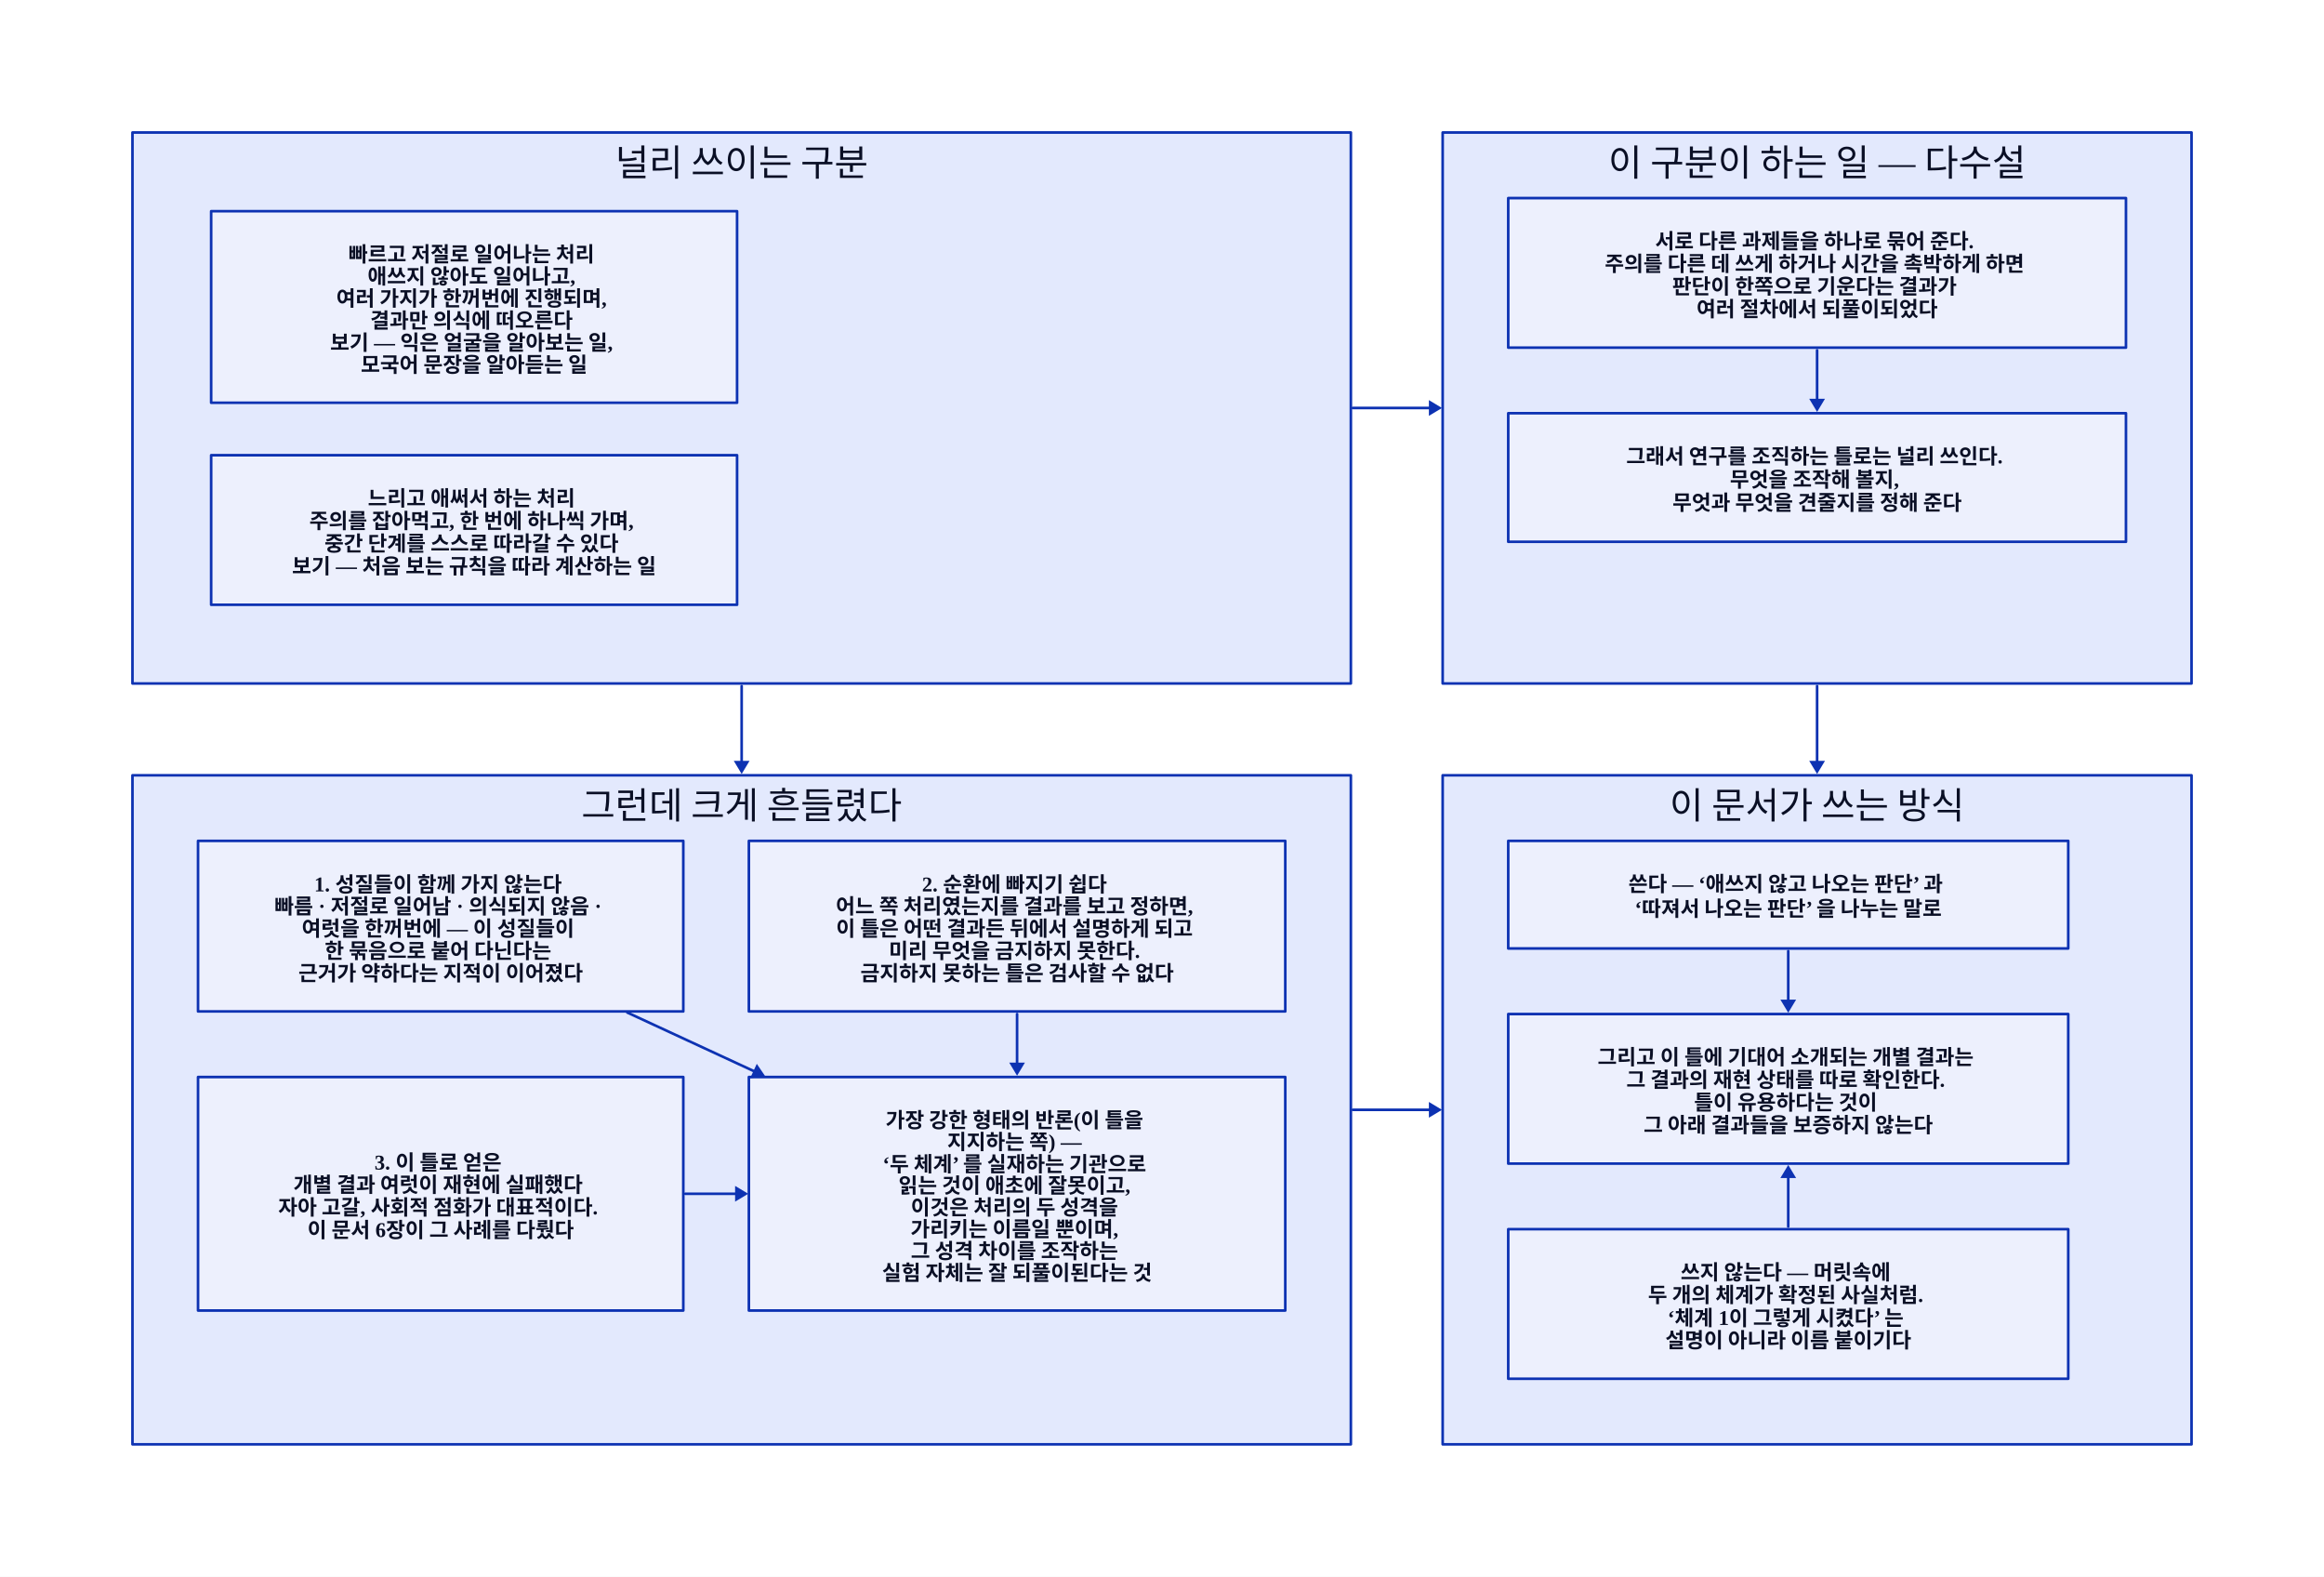
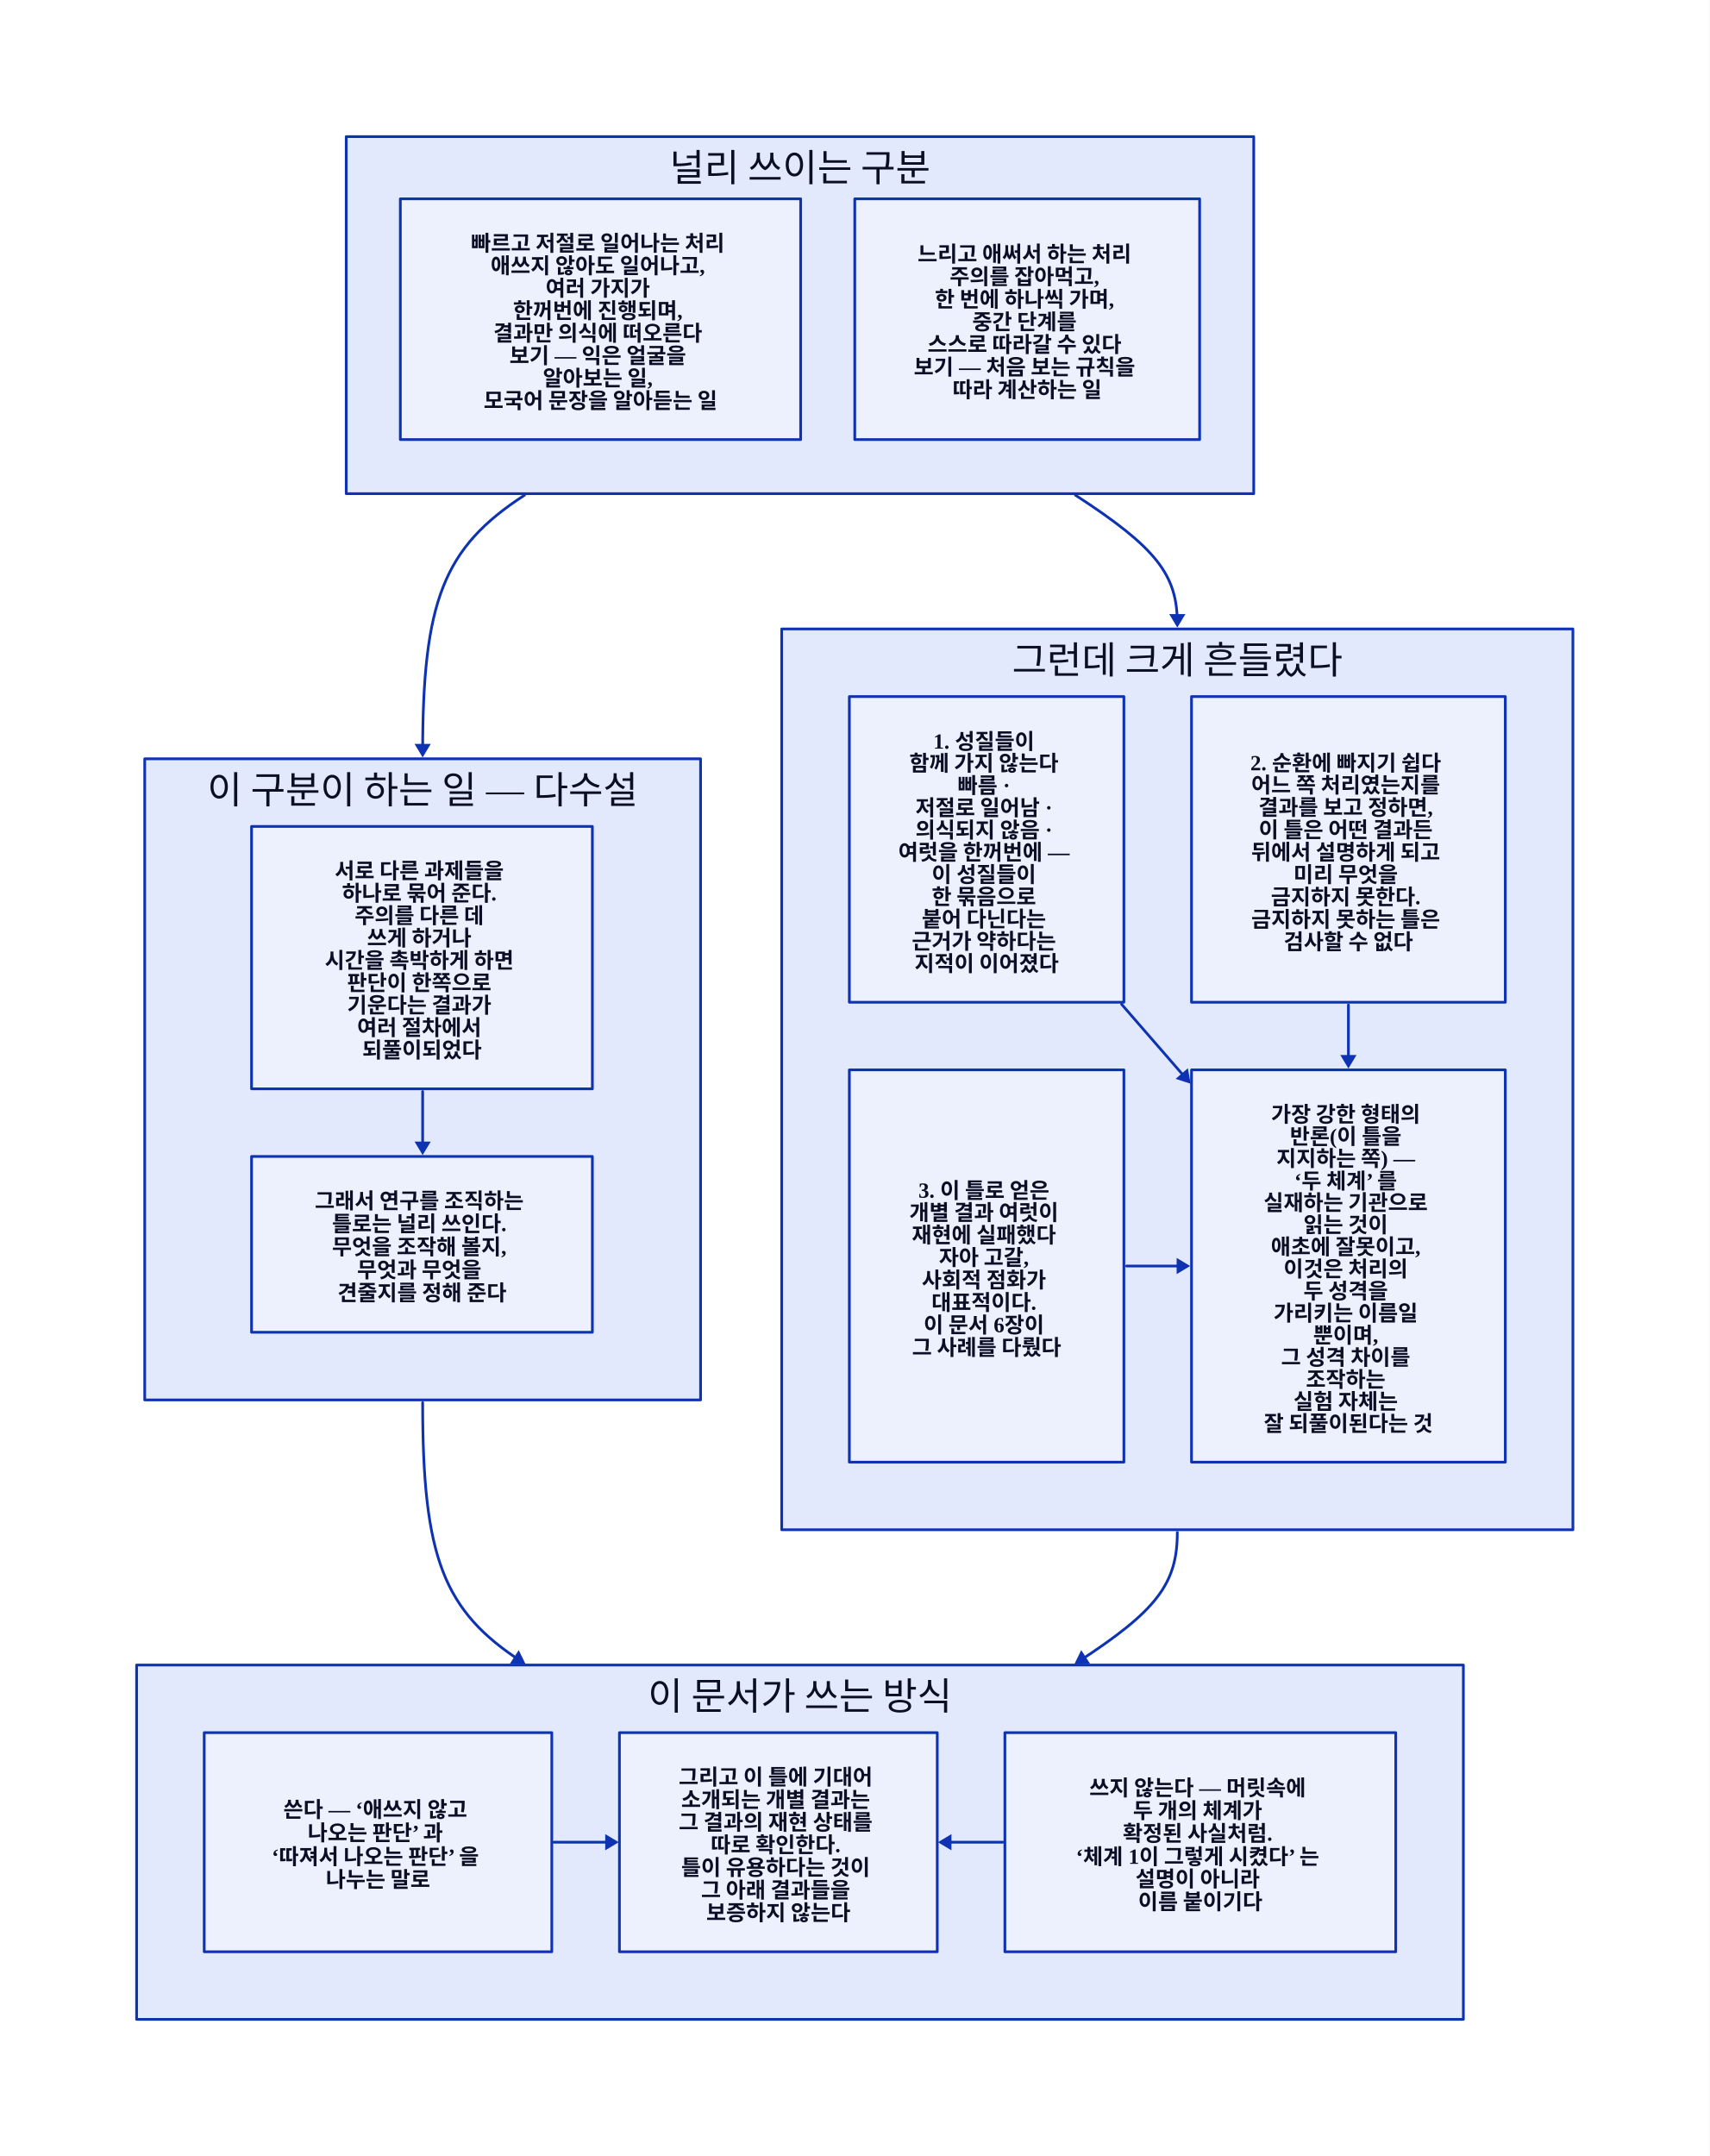
- <svg xmlns="http://www.w3.org/2000/svg" width="1772" height="1202" class="d2-2538473579 d2-svg" viewBox="-101 -101 1772 1202">
-   <rect width="1772" height="1202" x="-101" y="-101" rx="0" style="fill:#fff" />
-   <style>.d2-2538473579 .text-bold{font-weight:700}.connection,.shape{stroke-linejoin:round}.shape{shape-rendering:geometricPrecision}.connection{stroke-linecap:round}.d2-2538473579 .fill-N1{fill:#0a0f25}.d2-2538473579 .fill-B4{fill:#e3e9fd}.d2-2538473579 .fill-B5{fill:#edf0fd}.d2-2538473579 .stroke-B1{stroke:#0d32b2}.s0{stroke-width:2}.s1{text-anchor:middle;font-size:28px}.s2{text-anchor:middle;font-size:16px}</style>
-   <g>
-     <g class="shape">
-       <path d="M0 0h929v420H0z" class="stroke-B1 fill-B4 s0" />
-     </g>
-     <text x="464.5" y="33" class="fill-N1 s1">널리 쓰이는 구분</text>
-   </g>
-   <g>
-     <g class="shape">
-       <path d="M999 0h571v420H999z" class="stroke-B1 fill-B4 s0" />
-     </g>
-     <text x="1284.5" y="33" class="fill-N1 s1">이 구분이 하는 일 — 다수설</text>
-   </g>
-   <g>
-     <g class="shape">
-       <path d="M0 490h929v510H0z" class="stroke-B1 fill-B4 s0" />
-     </g>
-     <text x="464.5" y="523" class="fill-N1 s1">그런데 크게 흔들렸다</text>
-   </g>
-   <g>
-     <g class="shape">
-       <path d="M999 490h571v510H999z" class="stroke-B1 fill-B4 s0" />
-     </g>
-     <text x="1284.5" y="523" class="fill-N1 s1">이 문서가 쓰는 방식</text>
-   </g>
-   <g>
-     <g class="shape">
-       <path d="M60 60h401v146H60z" class="stroke-B1 fill-B5 s0" />
-     </g>
-     <text x="260.5" y="98.5" class="text-bold fill-N1 s2">
-       <tspan x="260.5" dy="0">빠르고 저절로 일어나는 처리</tspan>
-       <tspan x="260.5" dy="16.833">애쓰지 않아도 일어나고,</tspan>
-       <tspan x="260.5" dy="16.833">여러 가지가 한꺼번에 진행되며,</tspan>
-       <tspan x="260.5" dy="16.833">결과만 의식에 떠오른다</tspan>
-       <tspan x="260.5" dy="16.833">보기 — 익은 얼굴을 알아보는 일,</tspan>
-       <tspan x="260.5" dy="16.833">모국어 문장을 알아듣는 일</tspan>
-     </text>
-   </g>
-   <g>
-     <g class="shape">
-       <path d="M60 246h401v114H60z" class="stroke-B1 fill-B5 s0" />
-     </g>
-     <text x="260.5" y="284.5" class="text-bold fill-N1 s2">
-       <tspan x="260.5" dy="0">느리고 애써서 하는 처리</tspan>
-       <tspan x="260.5" dy="17.25">주의를 잡아먹고, 한 번에 하나씩 가며,</tspan>
-       <tspan x="260.5" dy="17.25">중간 단계를 스스로 따라갈 수 있다</tspan>
-       <tspan x="260.5" dy="17.25">보기 — 처음 보는 규칙을 따라 계산하는 일</tspan>
-     </text>
-   </g>
-   <g>
-     <g class="shape">
-       <path d="M1049 50h471v114h-471z" class="stroke-B1 fill-B5 s0" />
-     </g>
-     <text x="1284.5" y="88.5" class="text-bold fill-N1 s2">
-       <tspan x="1284.5" dy="0">서로 다른 과제들을 하나로 묶어 준다.</tspan>
-       <tspan x="1284.5" dy="17.25">주의를 다른 데 쓰게 하거나 시간을 촉박하게 하면</tspan>
-       <tspan x="1284.5" dy="17.25">판단이 한쪽으로 기운다는 결과가</tspan>
-       <tspan x="1284.5" dy="17.25">여러 절차에서 되풀이되었다</tspan>
-     </text>
-   </g>
-   <g>
-     <g class="shape">
-       <path d="M1049 214h471v98h-471z" class="stroke-B1 fill-B5 s0" />
-     </g>
-     <text x="1284.5" y="252.5" class="text-bold fill-N1 s2">
-       <tspan x="1284.5" dy="0">그래서 연구를 조직하는 틀로는 널리 쓰인다.</tspan>
-       <tspan x="1284.5" dy="17.667">무엇을 조작해 볼지,</tspan>
-       <tspan x="1284.5" dy="17.667">무엇과 무엇을 견줄지를 정해 준다</tspan>
-     </text>
-   </g>
-   <g>
-     <g class="shape">
-       <path d="M50 540h370v130H50z" class="stroke-B1 fill-B5 s0" />
-     </g>
-     <text x="235" y="578.5" class="text-bold fill-N1 s2">
-       <tspan x="235" dy="0">1. 성질들이 함께 가지 않는다</tspan>
-       <tspan x="235" dy="17">빠름 · 저절로 일어남 · 의식되지 않음 ·</tspan>
-       <tspan x="235" dy="17">여럿을 한꺼번에 — 이 성질들이</tspan>
-       <tspan x="235" dy="17">한 묶음으로 붙어 다닌다는</tspan>
-       <tspan x="235" dy="17">근거가 약하다는 지적이 이어졌다</tspan>
-     </text>
-   </g>
-   <g>
-     <g class="shape">
-       <path d="M470 540h409v130H470z" class="stroke-B1 fill-B5 s0" />
-     </g>
-     <text x="674.5" y="578.5" class="text-bold fill-N1 s2">
-       <tspan x="674.5" dy="0">2. 순환에 빠지기 쉽다</tspan>
-       <tspan x="674.5" dy="17">어느 쪽 처리였는지를 결과를 보고 정하면,</tspan>
-       <tspan x="674.5" dy="17">이 틀은 어떤 결과든 뒤에서 설명하게 되고</tspan>
-       <tspan x="674.5" dy="17">미리 무엇을 금지하지 못한다.</tspan>
-       <tspan x="674.5" dy="17">금지하지 못하는 틀은 검사할 수 없다</tspan>
-     </text>
-   </g>
-   <g>
-     <g class="shape">
-       <path d="M50 720h370v178H50z" class="stroke-B1 fill-B5 s0" />
-     </g>
-     <text x="235" y="790.5" class="text-bold fill-N1 s2">
-       <tspan x="235" dy="0">3. 이 틀로 얻은</tspan>
-       <tspan x="235" dy="17.25">개별 결과 여럿이 재현에 실패했다</tspan>
-       <tspan x="235" dy="17.25">자아 고갈, 사회적 점화가 대표적이다.</tspan>
-       <tspan x="235" dy="17.25">이 문서 6장이 그 사례를 다뤘다</tspan>
-     </text>
-   </g>
-   <g>
-     <g class="shape">
-       <path d="M470 720h409v178H470z" class="stroke-B1 fill-B5 s0" />
-     </g>
-     <text x="674.5" y="758.5" class="text-bold fill-N1 s2">
-       <tspan x="674.5" dy="0">가장 강한 형태의 반론(이 틀을</tspan>
-       <tspan x="674.5" dy="16.625">지지하는 쪽) —</tspan>
-       <tspan x="674.5" dy="16.625">‘두 체계’ 를 실재하는 기관으로</tspan>
-       <tspan x="674.5" dy="16.625">읽는 것이 애초에 잘못이고,</tspan>
-       <tspan x="674.5" dy="16.625">이것은 처리의 두 성격을</tspan>
-       <tspan x="674.5" dy="16.625">가리키는 이름일 뿐이며,</tspan>
-       <tspan x="674.5" dy="16.625">그 성격 차이를 조작하는</tspan>
-       <tspan x="674.5" dy="16.625">실험 자체는 잘 되풀이된다는 것</tspan>
-     </text>
-   </g>
-   <g>
-     <g class="shape">
-       <path d="M1049 540h427v82h-427z" class="stroke-B1 fill-B5 s0" />
-     </g>
-     <text x="1262.5" y="578.5" class="text-bold fill-N1 s2">
-       <tspan x="1262.5" dy="0">쓴다 — ‘애쓰지 않고 나오는 판단’ 과</tspan>
-       <tspan x="1262.5" dy="18.5">‘따져서 나오는 판단’ 을 나누는 말로</tspan>
-     </text>
-   </g>
-   <g>
-     <g class="shape">
-       <path d="M1049 672h427v114h-427z" class="stroke-B1 fill-B5 s0" />
-     </g>
-     <text x="1262.5" y="710.5" class="text-bold fill-N1 s2">
-       <tspan x="1262.5" dy="0">그리고 이 틀에 기대어 소개되는 개별 결과는</tspan>
-       <tspan x="1262.5" dy="17.25">그 결과의 재현 상태를 따로 확인한다.</tspan>
-       <tspan x="1262.5" dy="17.25">틀이 유용하다는 것이</tspan>
-       <tspan x="1262.5" dy="17.25">그 아래 결과들을 보증하지 않는다</tspan>
-     </text>
-   </g>
-   <g>
-     <g class="shape">
-       <path d="M1049 836h427v114h-427z" class="stroke-B1 fill-B5 s0" />
-     </g>
-     <text x="1262.5" y="874.5" class="text-bold fill-N1 s2">
-       <tspan x="1262.5" dy="0">쓰지 않는다 — 머릿속에</tspan>
-       <tspan x="1262.5" dy="17.25">두 개의 체계가 확정된 사실처럼.</tspan>
-       <tspan x="1262.5" dy="17.25">‘체계 1이 그렇게 시켰다’ 는</tspan>
-       <tspan x="1262.5" dy="17.25">설명이 아니라 이름 붙이기다</tspan>
-     </text>
-   </g>
-   <marker id="mk-d2-2538473579-3488378134" markerHeight="12" markerUnits="userSpaceOnUse" markerWidth="10" orient="auto" refX="7" refY="6" viewBox="0 0 10 12">
+ <svg xmlns="http://www.w3.org/2000/svg" width="1264" height="1594" class="d2-1592649569 d2-svg" viewBox="-101 -101 1264 1594">
+   <rect width="1264" height="1594" x="-101" y="-101" rx="0" style="fill:#fff" />
+   <style>.d2-1592649569 .text-bold{font-weight:700}.connection,.shape{stroke-linejoin:round}.shape{shape-rendering:geometricPrecision}.connection{stroke-linecap:round}.d2-1592649569 .fill-N1{fill:#0a0f25}.d2-1592649569 .fill-B4{fill:#e3e9fd}.d2-1592649569 .fill-B5{fill:#edf0fd}.d2-1592649569 .stroke-B1{stroke:#0d32b2}.s0{stroke-width:2}.s1{text-anchor:middle;font-size:28px}.s2{text-anchor:middle;font-size:16px}</style>
+   <g>
+     <g class="shape">
+       <path d="M155 0h671v264H155z" class="stroke-B1 fill-B4 s0" />
+     </g>
+     <text x="490.5" y="33" class="fill-N1 s1">널리 쓰이는 구분</text>
+   </g>
+   <g>
+     <g class="shape">
+       <path d="M6 460h411v474H6z" class="stroke-B1 fill-B4 s0" />
+     </g>
+     <text x="211.5" y="493" class="fill-N1 s1">이 구분이 하는 일 — 다수설</text>
+   </g>
+   <g>
+     <g class="shape">
+       <path d="M477 364h585v666H477z" class="stroke-B1 fill-B4 s0" />
+     </g>
+     <text x="769.5" y="397" class="fill-N1 s1">그런데 크게 흔들렸다</text>
+   </g>
+   <g>
+     <g class="shape">
+       <path d="M0 1130h981v262H0z" class="stroke-B1 fill-B4 s0" />
+     </g>
+     <text x="490.5" y="1163" class="fill-N1 s1">이 문서가 쓰는 방식</text>
+   </g>
+   <g>
+     <g class="shape">
+       <path d="M195 46h296v178H195z" class="stroke-B1 fill-B5 s0" />
+     </g>
+     <text x="343" y="84.5" class="text-bold fill-N1 s2">
+       <tspan x="343" dy="0">빠르고 저절로 일어나는 처리</tspan>
+       <tspan x="343" dy="16.625">애쓰지 않아도 일어나고,</tspan>
+       <tspan x="343" dy="16.625">여러 가지가</tspan>
+       <tspan x="343" dy="16.625">한꺼번에 진행되며,</tspan>
+       <tspan x="343" dy="16.625">결과만 의식에 떠오른다</tspan>
+       <tspan x="343" dy="16.625">보기 — 익은 얼굴을</tspan>
+       <tspan x="343" dy="16.625">알아보는 일,</tspan>
+       <tspan x="343" dy="16.625">모국어 문장을 알아듣는 일</tspan>
+     </text>
+   </g>
+   <g>
+     <g class="shape">
+       <path d="M531 46h255v178H531z" class="stroke-B1 fill-B5 s0" />
+     </g>
+     <text x="658.5" y="92.5" class="text-bold fill-N1 s2">
+       <tspan x="658.5" dy="0">느리고 애써서 하는 처리</tspan>
+       <tspan x="658.5" dy="16.714">주의를 잡아먹고,</tspan>
+       <tspan x="658.5" dy="16.714">한 번에 하나씩 가며,</tspan>
+       <tspan x="658.5" dy="16.714">중간 단계를</tspan>
+       <tspan x="658.5" dy="16.714">스스로 따라갈 수 있다</tspan>
+       <tspan x="658.5" dy="16.714">보기 — 처음 보는 규칙을</tspan>
+       <tspan x="658.5" dy="16.714">따라 계산하는 일</tspan>
+     </text>
+   </g>
+   <g>
+     <g class="shape">
+       <path d="M85 510h252v194H85z" class="stroke-B1 fill-B5 s0" />
+     </g>
+     <text x="211" y="548.5" class="text-bold fill-N1 s2">
+       <tspan x="211" dy="0">서로 다른 과제들을</tspan>
+       <tspan x="211" dy="16.556">하나로 묶어 준다.</tspan>
+       <tspan x="211" dy="16.556">주의를 다른 데</tspan>
+       <tspan x="211" dy="16.556">쓰게 하거나</tspan>
+       <tspan x="211" dy="16.556">시간을 촉박하게 하면</tspan>
+       <tspan x="211" dy="16.556">판단이 한쪽으로</tspan>
+       <tspan x="211" dy="16.556">기운다는 결과가</tspan>
+       <tspan x="211" dy="16.556">여러 절차에서</tspan>
+       <tspan x="211" dy="16.556">되풀이되었다</tspan>
+     </text>
+   </g>
+   <g>
+     <g class="shape">
+       <path d="M85 754h252v130H85z" class="stroke-B1 fill-B5 s0" />
+     </g>
+     <text x="211" y="792.5" class="text-bold fill-N1 s2">
+       <tspan x="211" dy="0">그래서 연구를 조직하는</tspan>
+       <tspan x="211" dy="17">틀로는 널리 쓰인다.</tspan>
+       <tspan x="211" dy="17">무엇을 조작해 볼지,</tspan>
+       <tspan x="211" dy="17">무엇과 무엇을</tspan>
+       <tspan x="211" dy="17">견줄지를 정해 준다</tspan>
+     </text>
+   </g>
+   <g>
+     <g class="shape">
+       <path d="M527 414h203v226H527z" class="stroke-B1 fill-B5 s0" />
+     </g>
+     <text x="628.5" y="452.5" class="text-bold fill-N1 s2">
+       <tspan x="628.5" dy="0">1. 성질들이</tspan>
+       <tspan x="628.5" dy="16.455">함께 가지 않는다</tspan>
+       <tspan x="628.5" dy="16.455">빠름 ·</tspan>
+       <tspan x="628.5" dy="16.455">저절로 일어남 ·</tspan>
+       <tspan x="628.5" dy="16.455">의식되지 않음 ·</tspan>
+       <tspan x="628.5" dy="16.455">여럿을 한꺼번에 —</tspan>
+       <tspan x="628.5" dy="16.455">이 성질들이</tspan>
+       <tspan x="628.5" dy="16.455">한 묶음으로</tspan>
+       <tspan x="628.5" dy="16.455">붙어 다닌다는</tspan>
+       <tspan x="628.5" dy="16.455">근거가 약하다는</tspan>
+       <tspan x="628.5" dy="16.455">지적이 이어졌다</tspan>
+     </text>
+   </g>
+   <g>
+     <g class="shape">
+       <path d="M780 414h232v226H780z" class="stroke-B1 fill-B5 s0" />
+     </g>
+     <text x="896" y="468.5" class="text-bold fill-N1 s2">
+       <tspan x="896" dy="0">2. 순환에 빠지기 쉽다</tspan>
+       <tspan x="896" dy="16.556">어느 쪽 처리였는지를</tspan>
+       <tspan x="896" dy="16.556">결과를 보고 정하면,</tspan>
+       <tspan x="896" dy="16.556">이 틀은 어떤 결과든</tspan>
+       <tspan x="896" dy="16.556">뒤에서 설명하게 되고</tspan>
+       <tspan x="896" dy="16.556">미리 무엇을</tspan>
+       <tspan x="896" dy="16.556">금지하지 못한다.</tspan>
+       <tspan x="896" dy="16.556">금지하지 못하는 틀은</tspan>
+       <tspan x="896" dy="16.556">검사할 수 없다</tspan>
+     </text>
+   </g>
+   <g>
+     <g class="shape">
+       <path d="M527 690h203v290H527z" class="stroke-B1 fill-B5 s0" />
+     </g>
+     <text x="628.5" y="784.5" class="text-bold fill-N1 s2">
+       <tspan x="628.5" dy="0">3. 이 틀로 얻은</tspan>
+       <tspan x="628.5" dy="16.625">개별 결과 여럿이</tspan>
+       <tspan x="628.5" dy="16.625">재현에 실패했다</tspan>
+       <tspan x="628.5" dy="16.625">자아 고갈,</tspan>
+       <tspan x="628.5" dy="16.625">사회적 점화가</tspan>
+       <tspan x="628.5" dy="16.625">대표적이다.</tspan>
+       <tspan x="628.5" dy="16.625">이 문서 6장이</tspan>
+       <tspan x="628.5" dy="16.625">그 사례를 다뤘다</tspan>
+     </text>
+   </g>
+   <g>
+     <g class="shape">
+       <path d="M780 690h232v290H780z" class="stroke-B1 fill-B5 s0" />
+     </g>
+     <text x="896" y="728.5" class="text-bold fill-N1 s2">
+       <tspan x="896" dy="0">가장 강한 형태의</tspan>
+       <tspan x="896" dy="16.333">반론(이 틀을</tspan>
+       <tspan x="896" dy="16.333">지지하는 쪽) —</tspan>
+       <tspan x="896" dy="16.333">‘두 체계’ 를</tspan>
+       <tspan x="896" dy="16.333">실재하는 기관으로</tspan>
+       <tspan x="896" dy="16.333">읽는 것이</tspan>
+       <tspan x="896" dy="16.333">애초에 잘못이고,</tspan>
+       <tspan x="896" dy="16.333">이것은 처리의</tspan>
+       <tspan x="896" dy="16.333">두 성격을</tspan>
+       <tspan x="896" dy="16.333">가리키는 이름일</tspan>
+       <tspan x="896" dy="16.333">뿐이며,</tspan>
+       <tspan x="896" dy="16.333">그 성격 차이를</tspan>
+       <tspan x="896" dy="16.333">조작하는</tspan>
+       <tspan x="896" dy="16.333">실험 자체는</tspan>
+       <tspan x="896" dy="16.333">잘 되풀이된다는 것</tspan>
+     </text>
+   </g>
+   <g>
+     <g class="shape">
+       <path d="M50 1180h257v162H50z" class="stroke-B1 fill-B5 s0" />
+     </g>
+     <text x="178.5" y="1242.5" class="text-bold fill-N1 s2">
+       <tspan x="178.5" dy="0">쓴다 — ‘애쓰지 않고</tspan>
+       <tspan x="178.5" dy="17.25">나오는 판단’ 과</tspan>
+       <tspan x="178.5" dy="17.25">‘따져서 나오는 판단’ 을</tspan>
+       <tspan x="178.5" dy="17.25">나누는 말로</tspan>
+     </text>
+   </g>
+   <g>
+     <g class="shape">
+       <path d="M357 1180h235v162H357z" class="stroke-B1 fill-B5 s0" />
+     </g>
+     <text x="474.5" y="1218.5" class="text-bold fill-N1 s2">
+       <tspan x="474.5" dy="0">그리고 이 틀에 기대어</tspan>
+       <tspan x="474.5" dy="16.714">소개되는 개별 결과는</tspan>
+       <tspan x="474.5" dy="16.714">그 결과의 재현 상태를</tspan>
+       <tspan x="474.5" dy="16.714">따로 확인한다.</tspan>
+       <tspan x="474.5" dy="16.714">틀이 유용하다는 것이</tspan>
+       <tspan x="474.5" dy="16.714">그 아래 결과들을</tspan>
+       <tspan x="474.5" dy="16.714">보증하지 않는다</tspan>
+     </text>
+   </g>
+   <g>
+     <g class="shape">
+       <path d="M642 1180h289v162H642z" class="stroke-B1 fill-B5 s0" />
+     </g>
+     <text x="786.5" y="1226.5" class="text-bold fill-N1 s2">
+       <tspan x="786.5" dy="0">쓰지 않는다 — 머릿속에</tspan>
+       <tspan x="786.5" dy="16.833">두 개의 체계가</tspan>
+       <tspan x="786.5" dy="16.833">확정된 사실처럼.</tspan>
+       <tspan x="786.5" dy="16.833">‘체계 1이 그렇게 시켰다’ 는</tspan>
+       <tspan x="786.5" dy="16.833">설명이 아니라</tspan>
+       <tspan x="786.5" dy="16.833">이름 붙이기다</tspan>
+     </text>
+   </g>
+   <marker id="mk-d2-1592649569-3488378134" markerHeight="12" markerUnits="userSpaceOnUse" markerWidth="10" orient="auto" refX="7" refY="6" viewBox="0 0 10 12">
    <path stroke-width="2" d="m0 0 10 6-10 6z" class="connection" style="fill:#0d32b2" />
  </marker>
-   <path fill="none" marker-end="url(#mk-d2-2538473579-3488378134)" d="M1284.5 166v44" class="connection stroke-B1 s0" mask="url(#d2-2538473579)" />
-   <path fill="none" marker-end="url(#mk-d2-2538473579-3488378134)" d="m377.315 670.84 102.555 47.48" class="connection stroke-B1 s0" mask="url(#d2-2538473579)" />
-   <path fill="none" marker-end="url(#mk-d2-2538473579-3488378134)" d="M674.5 672v44" class="connection stroke-B1 s0" mask="url(#d2-2538473579)" />
-   <path fill="none" marker-end="url(#mk-d2-2538473579-3488378134)" d="M421.5 809h45" class="connection stroke-B1 s0" mask="url(#d2-2538473579)" />
-   <path fill="none" marker-end="url(#mk-d2-2538473579-3488378134)" d="M1262.5 624v44" class="connection stroke-B1 s0" mask="url(#d2-2538473579)" />
-   <path fill="none" marker-end="url(#mk-d2-2538473579-3488378134)" d="M1262.5 834v-44" class="connection stroke-B1 s0" mask="url(#d2-2538473579)" />
-   <path fill="none" marker-end="url(#mk-d2-2538473579-3488378134)" d="M930.5 210h65" class="connection stroke-B1 s0" mask="url(#d2-2538473579)" />
-   <path fill="none" marker-end="url(#mk-d2-2538473579-3488378134)" d="M464.5 422v64" class="connection stroke-B1 s0" mask="url(#d2-2538473579)" />
-   <path fill="none" marker-end="url(#mk-d2-2538473579-3488378134)" d="M1284.5 422v64" class="connection stroke-B1 s0" mask="url(#d2-2538473579)" />
-   <path fill="none" marker-end="url(#mk-d2-2538473579-3488378134)" d="M930.5 745h65" class="connection stroke-B1 s0" mask="url(#d2-2538473579)" />
-   <mask id="d2-2538473579" width="1772" height="1202" x="-101" y="-101" maskUnits="userSpaceOnUse">
-     <path fill="#fff" d="M-101-101h1772v1202H-101z" />
+   <path fill="none" marker-end="url(#mk-d2-1592649569-3488378134)" d="M211.5 706v44" class="connection stroke-B1 s0" mask="url(#d2-1592649569)" />
+   <path fill="none" marker-end="url(#mk-d2-1592649569-3488378134)" d="m728.312 641.51 49.065 56.47" class="connection stroke-B1 s0" mask="url(#d2-1592649569)" />
+   <path fill="none" marker-end="url(#mk-d2-1592649569-3488378134)" d="M896 642v44" class="connection stroke-B1 s0" mask="url(#d2-1592649569)" />
+   <path fill="none" marker-end="url(#mk-d2-1592649569-3488378134)" d="M732 835h44" class="connection stroke-B1 s0" mask="url(#d2-1592649569)" />
+   <path fill="none" marker-end="url(#mk-d2-1592649569-3488378134)" d="M308.5 1261h45" class="connection stroke-B1 s0" mask="url(#d2-1592649569)" />
+   <path fill="none" marker-end="url(#mk-d2-1592649569-3488378134)" d="M640.5 1261h-45" class="connection stroke-B1 s0" mask="url(#d2-1592649569)" />
+   <path fill="none" marker-end="url(#mk-d2-1592649569-3488378134)" d="M286.823 265.09C226.9 304 211.5 343.2 211.5 456" class="connection stroke-B1 s0" mask="url(#d2-1592649569)" />
+   <path fill="none" marker-end="url(#mk-d2-1592649569-3488378134)" d="M694.177 265.09C754.1 304 769.5 324 769.5 360" class="connection stroke-B1 s0" mask="url(#d2-1592649569)" />
+   <path fill="none" marker-end="url(#mk-d2-1592649569-3488378134)" d="M211.5 936c0 114.8 15.4 154 73.645 191.822" class="connection stroke-B1 s0" mask="url(#d2-1592649569)" />
+   <path fill="none" marker-end="url(#mk-d2-1592649569-3488378134)" d="M769.5 1032c0 38-15.4 58-73.645 95.822" class="connection stroke-B1 s0" mask="url(#d2-1592649569)" />
+   <mask id="d2-1592649569" width="1264" height="1594" x="-101" y="-101" maskUnits="userSpaceOnUse">
+     <path fill="#fff" d="M-101-101h1264v1594H-101z" />
  </mask>
</svg>
